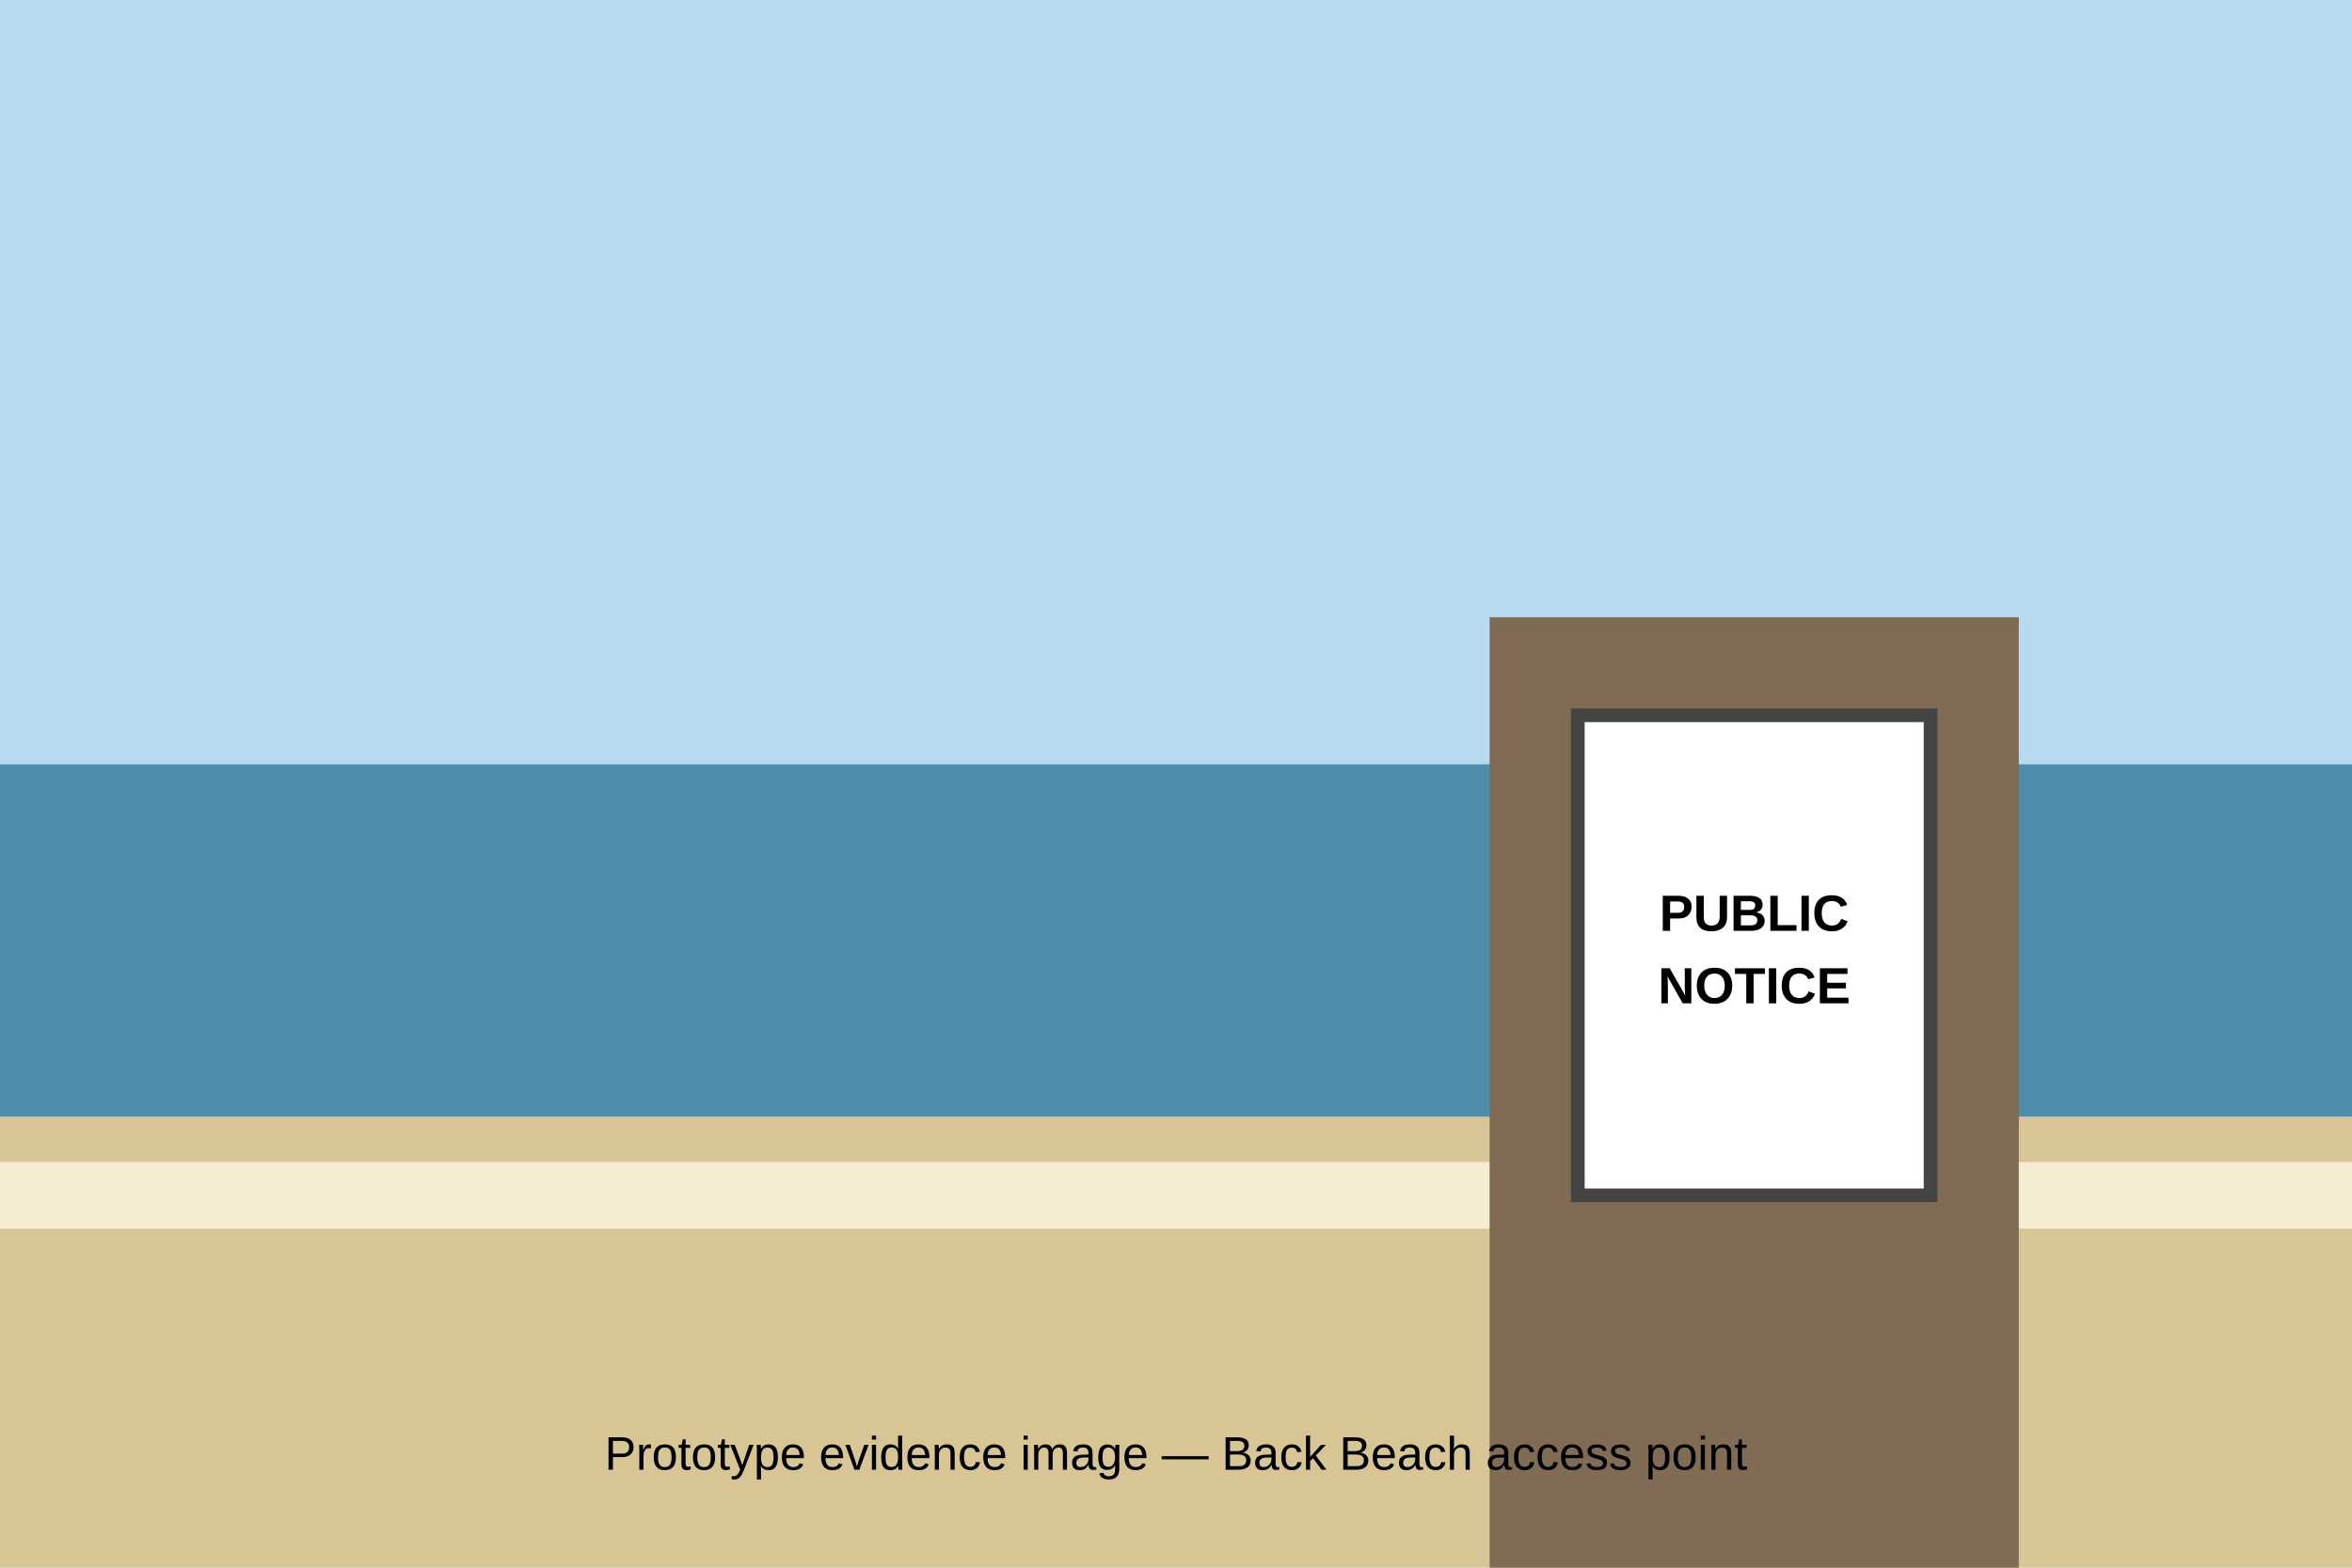
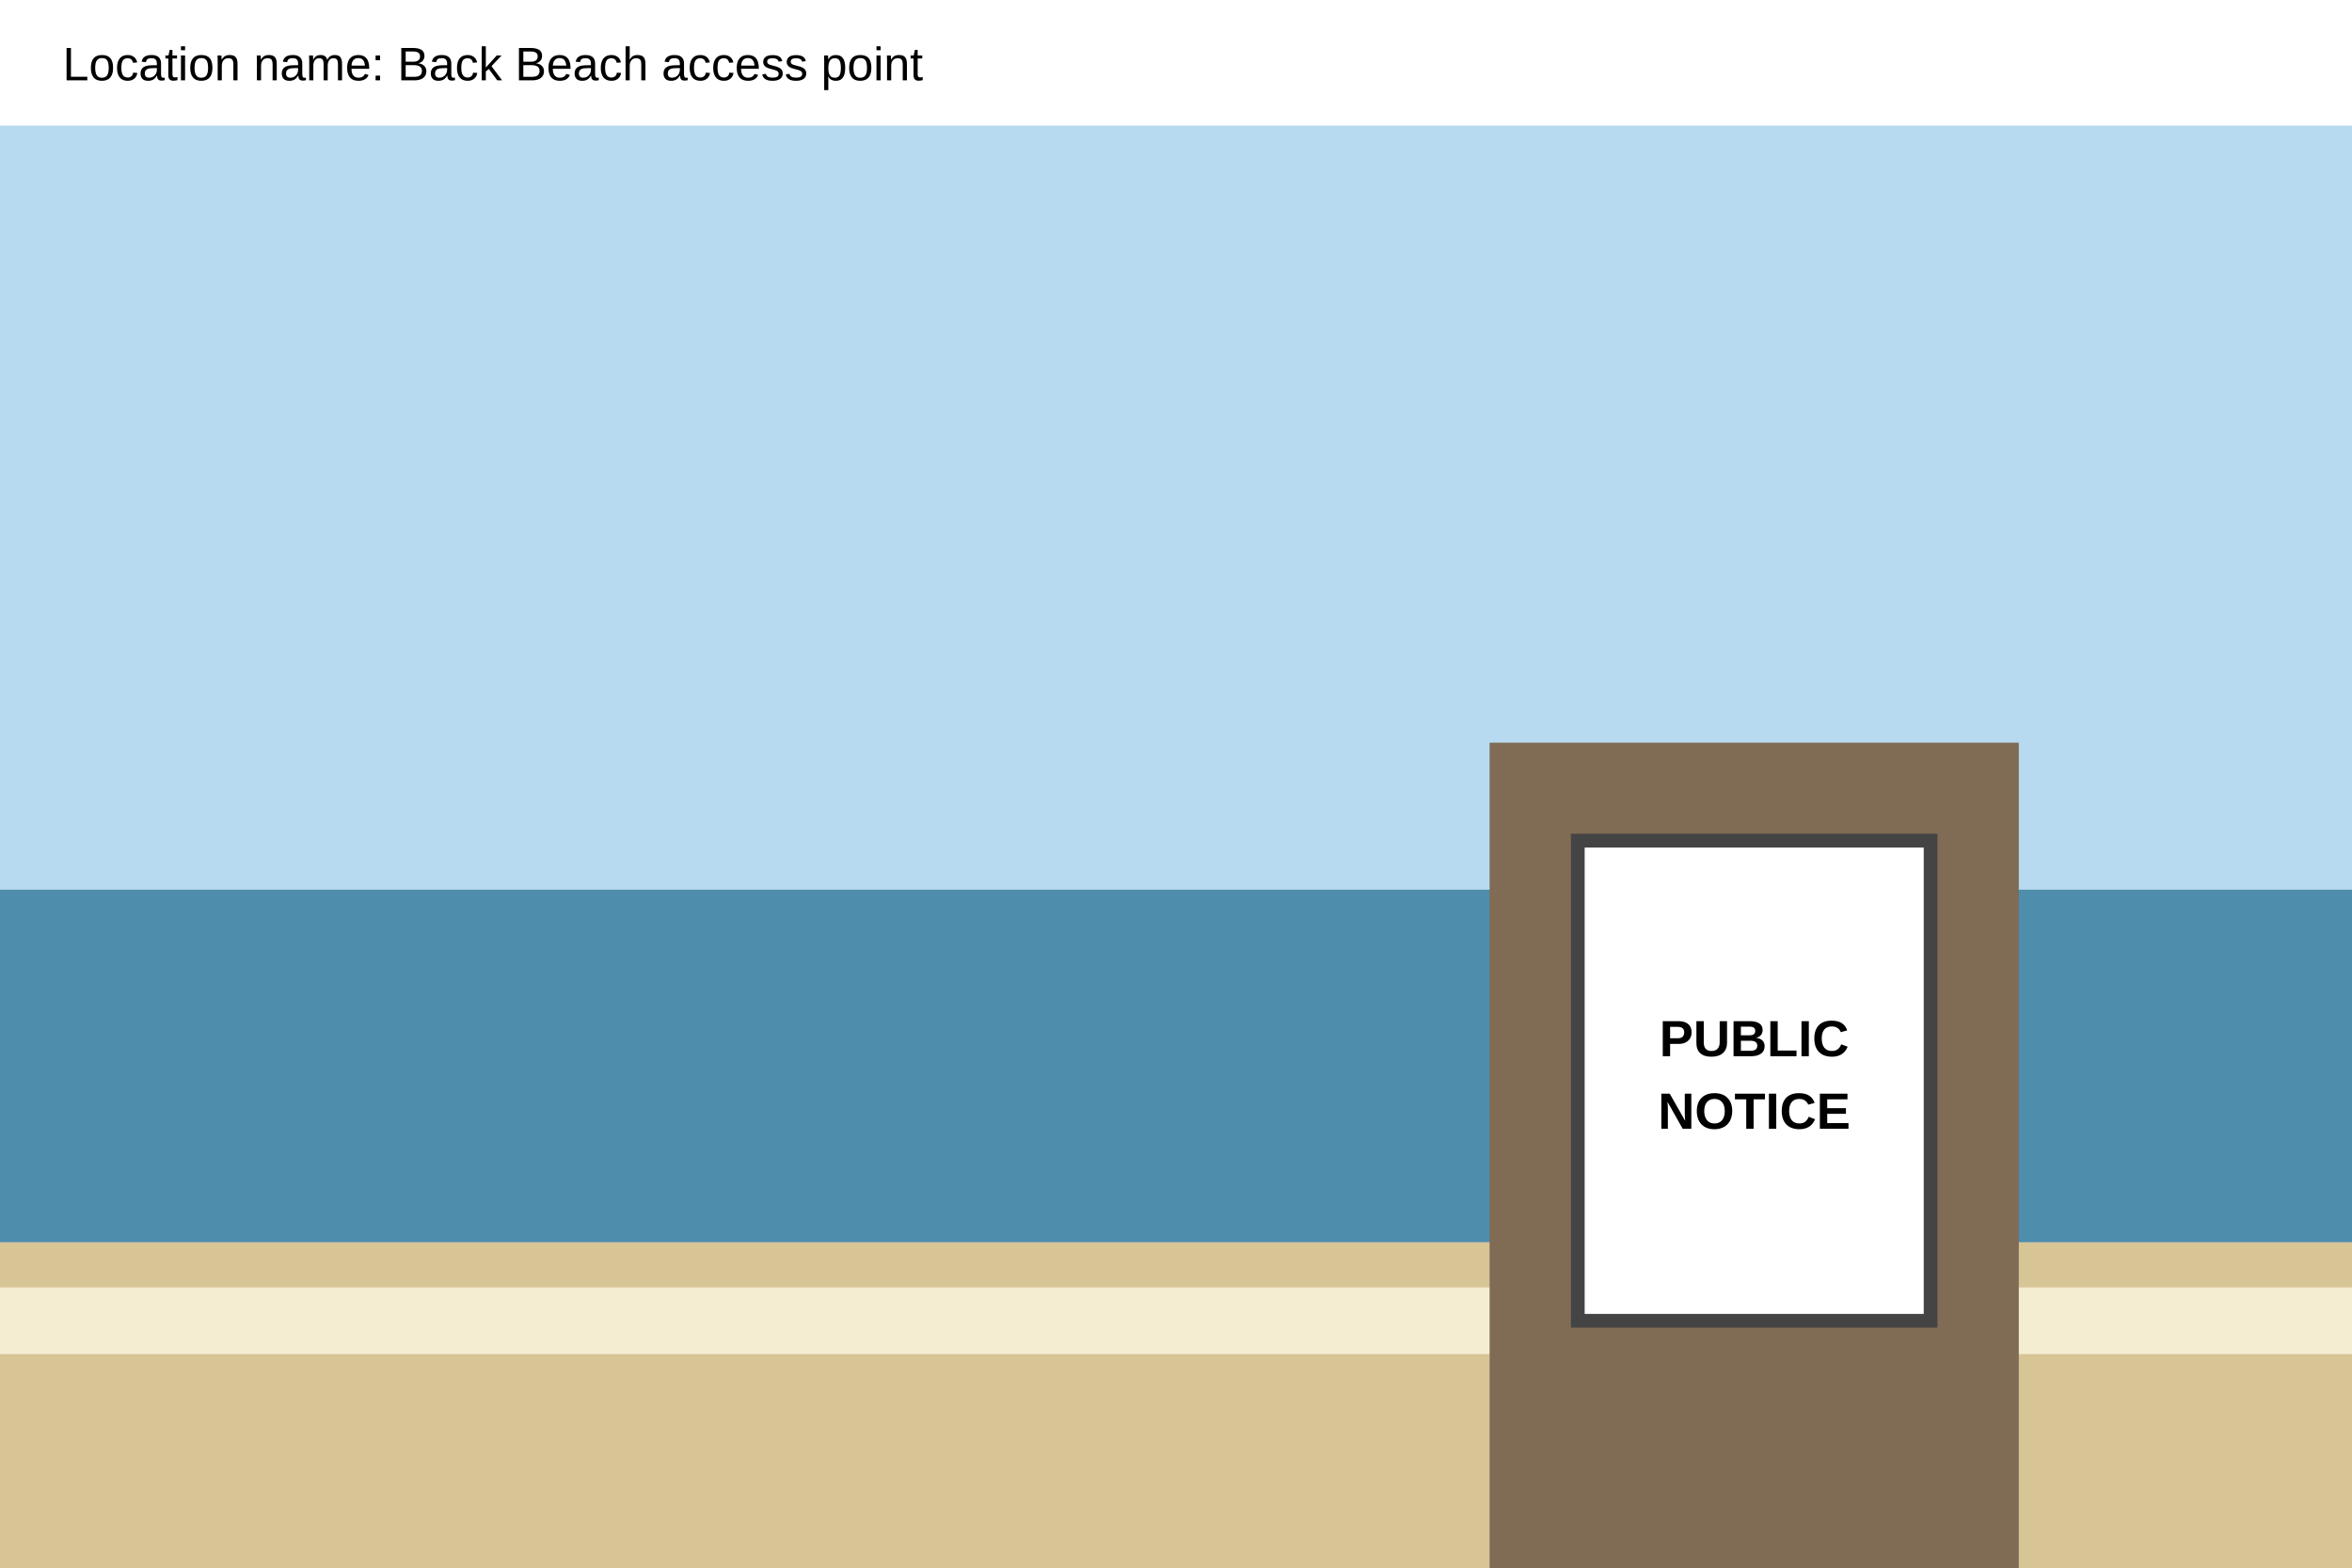
<svg xmlns="http://www.w3.org/2000/svg" width="1200" height="800" viewBox="0 0 1200 800">
-   <rect width="1200" height="390" fill="#b7daf0" />
-   <rect y="390" width="1200" height="180" fill="#4f8dac" />
-   <rect y="570" width="1200" height="230" fill="#d8c596" />
-   <path d="M0 610h1200" stroke="#f5edd2" stroke-width="34" />
-   <path d="M760 800V315h270v485z" fill="#806b55" />
-   <rect x="805" y="365" width="180" height="245" fill="#fff" stroke="#444" stroke-width="7" />
-   <text x="895" y="475" text-anchor="middle" font-family="Arial" font-size="26" font-weight="700">PUBLIC</text>
-   <text x="895" y="512" text-anchor="middle" font-family="Arial" font-size="26" font-weight="700">NOTICE</text>
-   <text x="600" y="750" text-anchor="middle" font-family="Arial" font-size="24">Prototype evidence image — Back Beach access point</text>
+   <g transform="translate(0 64)">
+     <rect width="1200" height="390" fill="#b7daf0" />
+     <rect y="390" width="1200" height="180" fill="#4f8dac" />
+     <rect y="570" width="1200" height="230" fill="#d8c596" />
+     <path d="M0 610h1200" stroke="#f5edd2" stroke-width="34" />
+     <path d="M760 800V315h270v485z" fill="#806b55" />
+     <rect x="805" y="365" width="180" height="245" fill="#fff" stroke="#444" stroke-width="7" />
+     <text x="895" y="475" text-anchor="middle" font-family="Arial" font-size="26" font-weight="700">PUBLIC</text>
+     <text x="895" y="512" text-anchor="middle" font-family="Arial" font-size="26" font-weight="700">NOTICE</text>
+   </g>
+   <rect width="1200" height="64" fill="#fff" />
+   <text x="32" y="41" font-family="Arial" font-size="24">Location name: Back Beach access point</text>
</svg>
